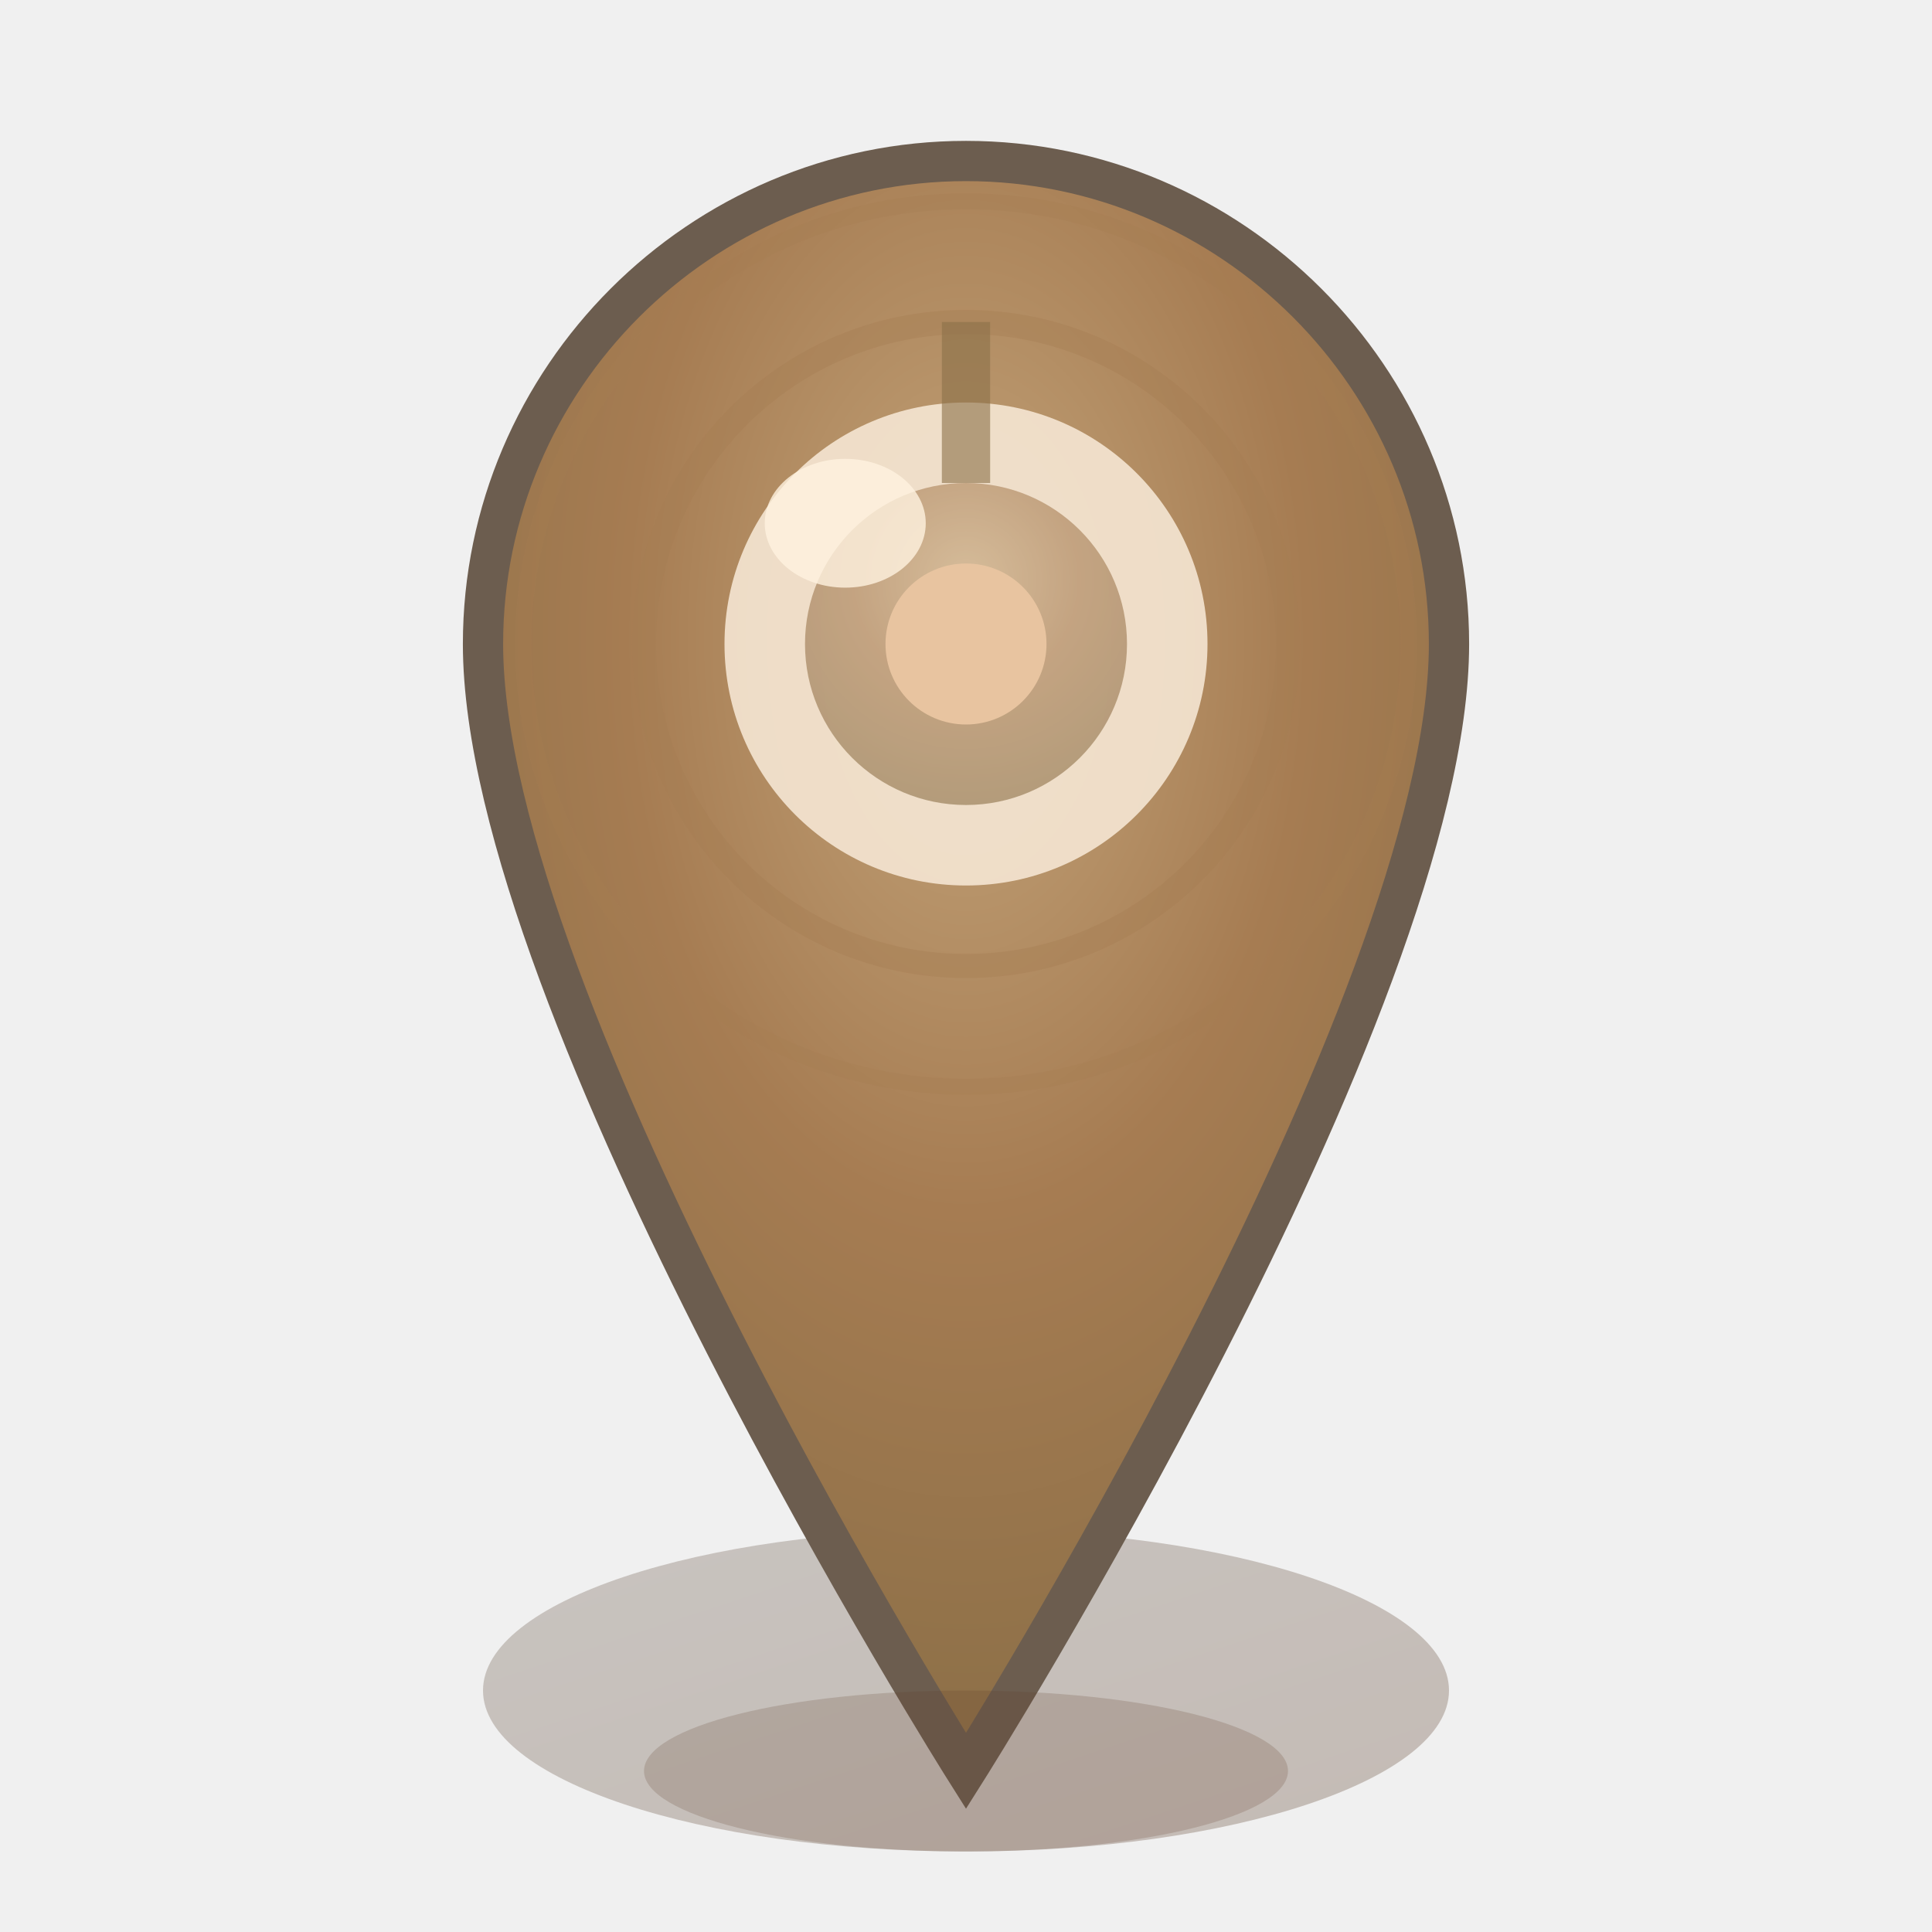
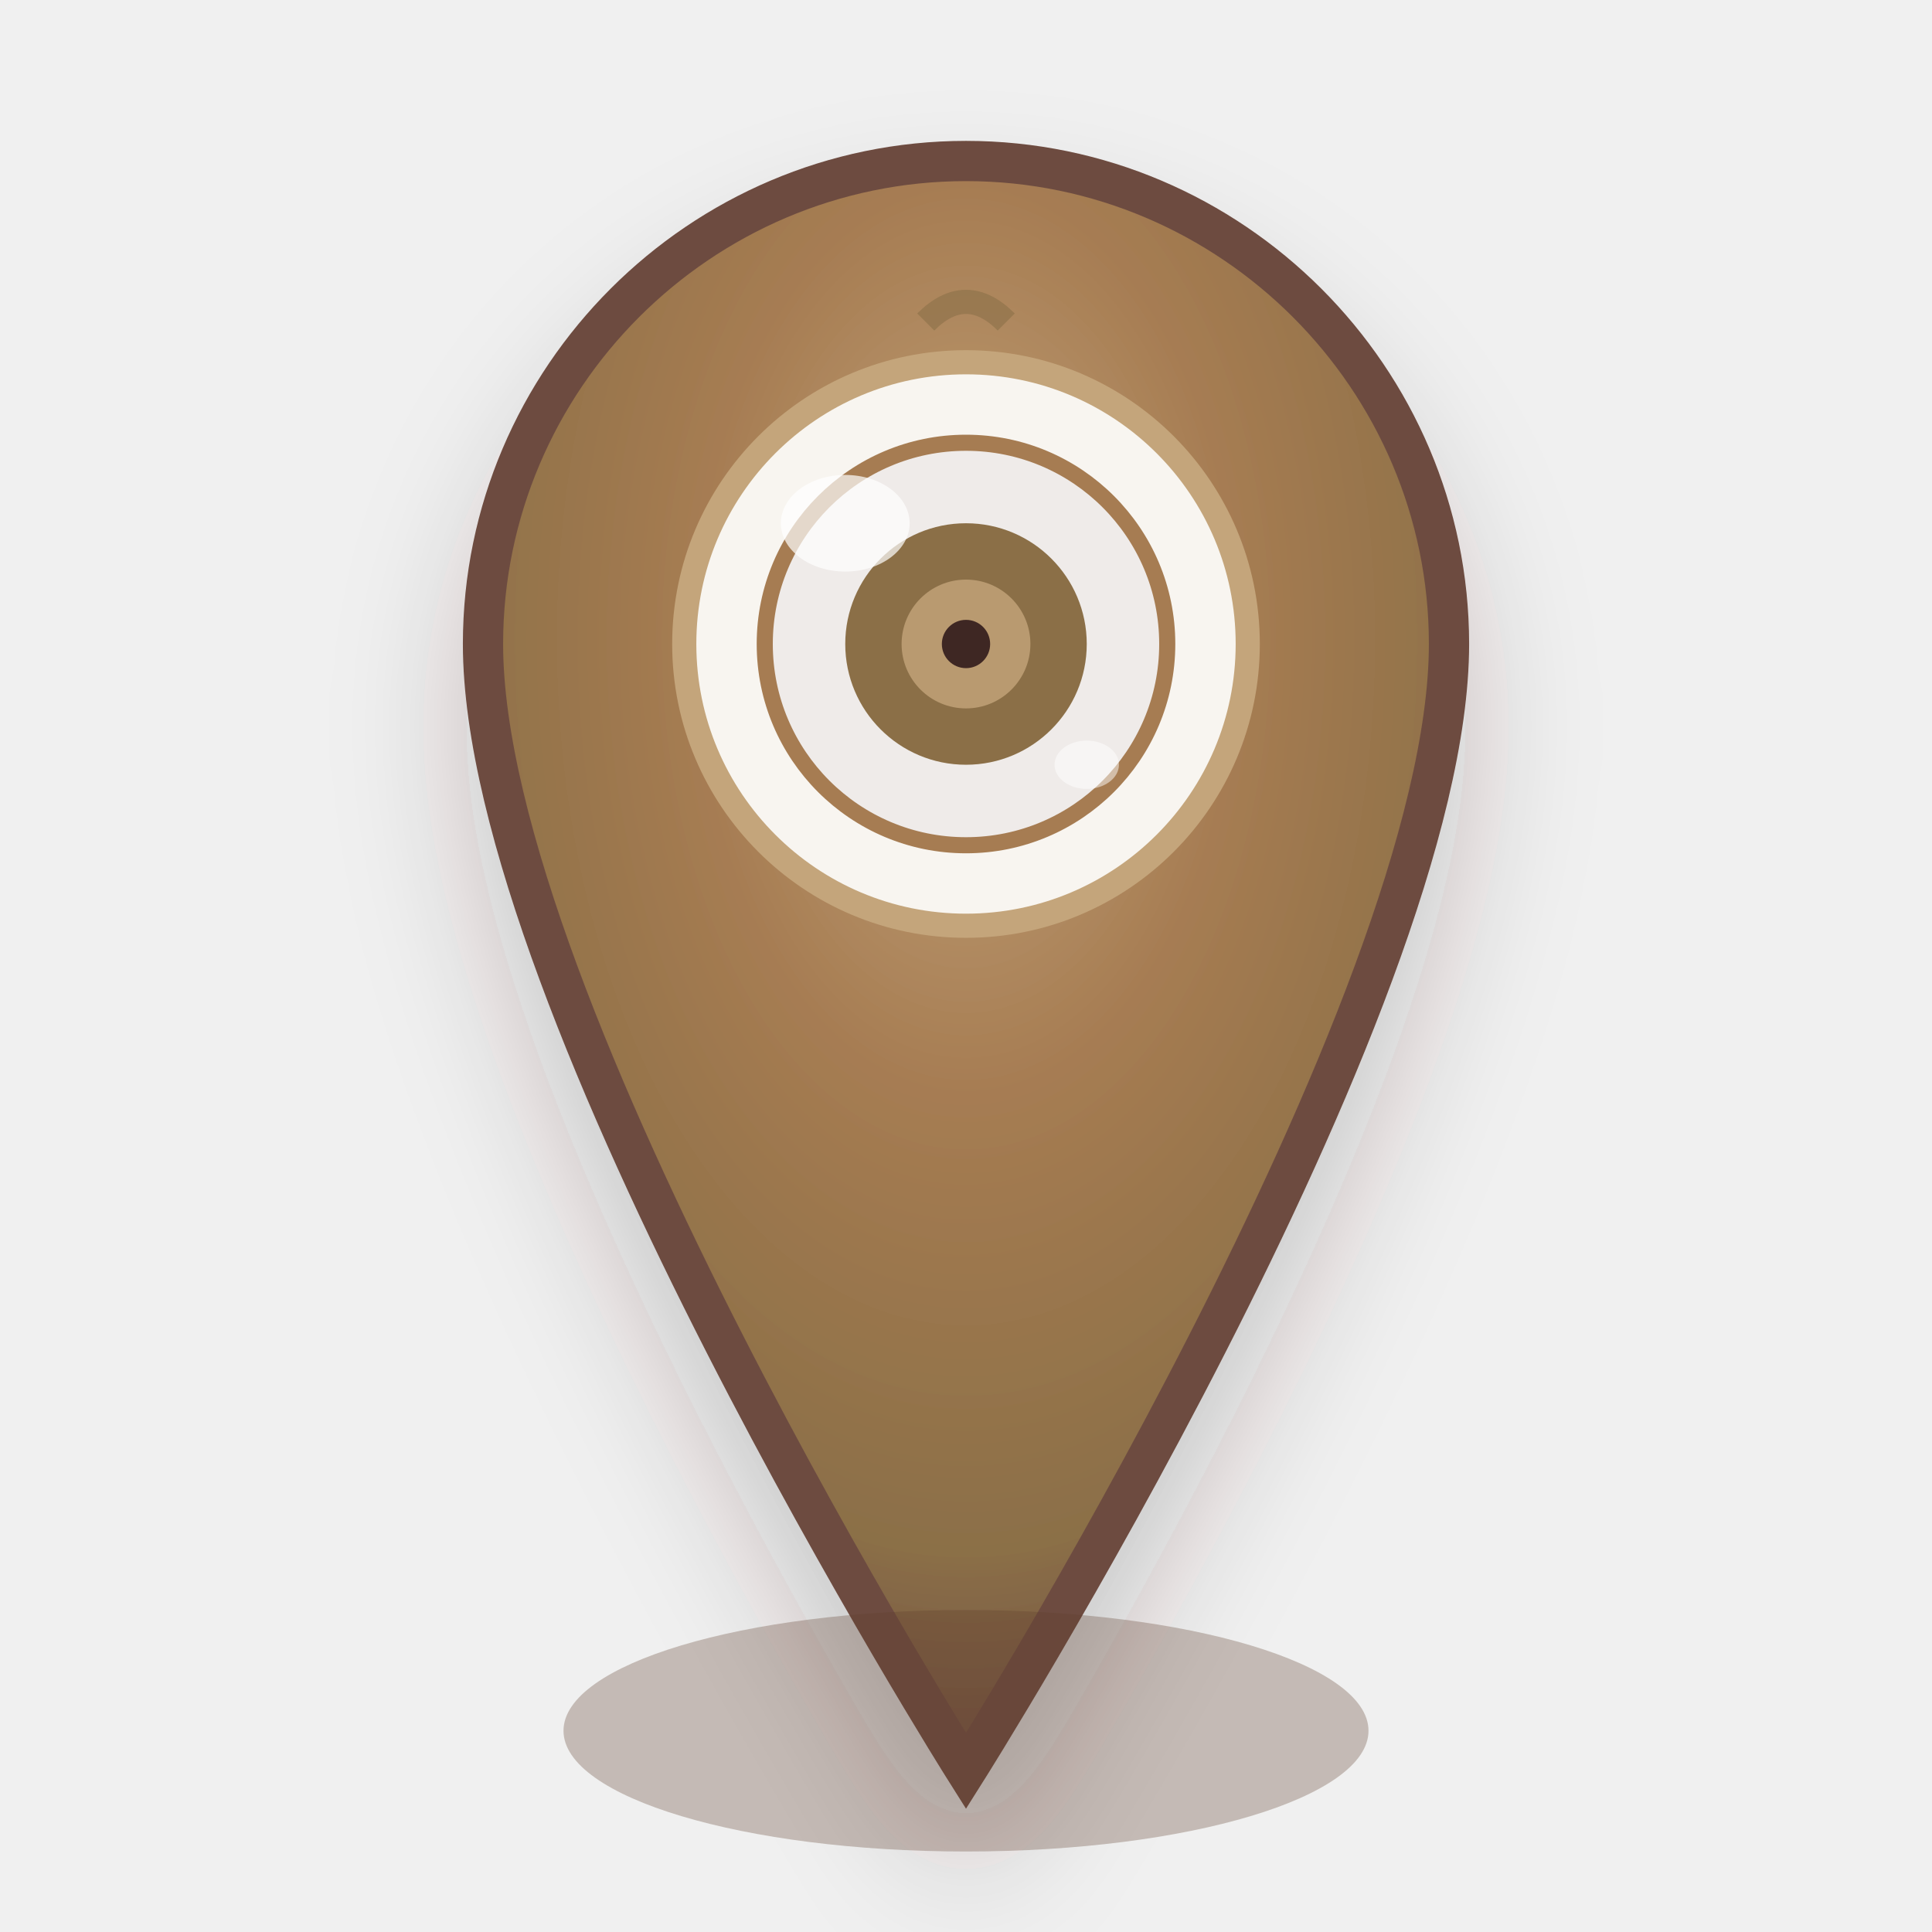
<svg xmlns="http://www.w3.org/2000/svg" width="24" height="24" viewBox="0 0 24 24" fill="none">
  <defs>
    <radialGradient id="pinGradient" cx="50%" cy="30%" r="70%">
      <stop offset="0%" style="stop-color:#C4A57B" />
-       <stop offset="50%" style="stop-color:#A67C52" />
-       <stop offset="100%" style="stop-color:#8B6F47" />
+       <stop offset="40%" style="stop-color:#A67C52" />
+       <stop offset="80%" style="stop-color:#8B6F47" />
+       <stop offset="100%" style="stop-color:#6D4C41" />
    </radialGradient>
-     <linearGradient id="pinBase" x1="0%" y1="0%" x2="100%" y2="100%">
-       <stop offset="0%" style="stop-color:#6C5D4F" />
-       <stop offset="100%" style="stop-color:#5D3E2A" />
-     </linearGradient>
+     <filter id="pinShadow" x="-20%" y="-20%" width="140%" height="140%">
+       <feDropShadow dx="0" dy="1" stdDeviation="0.8" flood-color="#3E2723" flood-opacity="0.2" />
+     </filter>
  </defs>
-   <ellipse cx="12" cy="21" rx="6" ry="2" fill="url(#pinBase)" opacity="0.3" />
-   <path d="M12 2C8.7 2 6 4.7 6 8C6 12.5 12 22 12 22C12 22 18 12.5 18 8C18 4.7 15.3 2 12 2Z" fill="url(#pinGradient)" stroke="#6C5D4F" stroke-width="0.5" />
-   <circle cx="12" cy="8" r="3" fill="#F5E6D3" opacity="0.9" />
-   <circle cx="12" cy="8" r="2" fill="url(#pinGradient)" opacity="0.6" />
-   <circle cx="12" cy="8" r="1" fill="#E8C4A0" />
-   <ellipse cx="10.5" cy="6.5" rx="1" ry="0.8" fill="#FFF3E0" opacity="0.8" />
-   <circle cx="12" cy="8" r="4" fill="none" stroke="#A67C52" stroke-width="0.3" opacity="0.4" />
-   <circle cx="12" cy="8" r="5.5" fill="none" stroke="#A67C52" stroke-width="0.2" opacity="0.3" />
-   <rect x="11.7" y="4" width="0.6" height="2" fill="#8B6F47" opacity="0.6" />
-   <ellipse cx="12" cy="22" rx="4" ry="1" fill="#5D3E2A" opacity="0.2" />
+   <path d="M12 2C8.7 2 6 4.7 6 8C6 12.5 12 22 12 22C12 22 18 12.5 18 8C18 4.7 15.3 2 12 2Z" fill="url(#pinGradient)" stroke="#6D4C41" stroke-width="0.5" filter="url(#pinShadow)" />
+   <circle cx="12" cy="8" r="3.5" fill="#F8F5F0" stroke="#C4A57B" stroke-width="0.3" />
+   <circle cx="12" cy="8" r="2.5" fill="#EFEBE9" stroke="#A67C52" stroke-width="0.2" />
+   <circle cx="12" cy="8" r="1.5" fill="#8B6F47" />
+   <circle cx="12" cy="8" r="0.8" fill="#C4A57B" opacity="0.8" />
+   <circle cx="12" cy="8" r="0.3" fill="#3E2723" />
+   <ellipse cx="10.5" cy="6.5" rx="0.8" ry="0.6" fill="#FFFFFF" opacity="0.7" />
+   <ellipse cx="13.5" cy="9.5" rx="0.4" ry="0.3" fill="#FFFFFF" opacity="0.5" />
+   <path d="M11.5 4 Q12 3.5 12.5 4" stroke="#8B6F47" stroke-width="0.3" fill="none" opacity="0.6" />
+   <ellipse cx="12" cy="21.5" rx="5" ry="1.5" fill="#5D3E2A" opacity="0.3" />
</svg>
